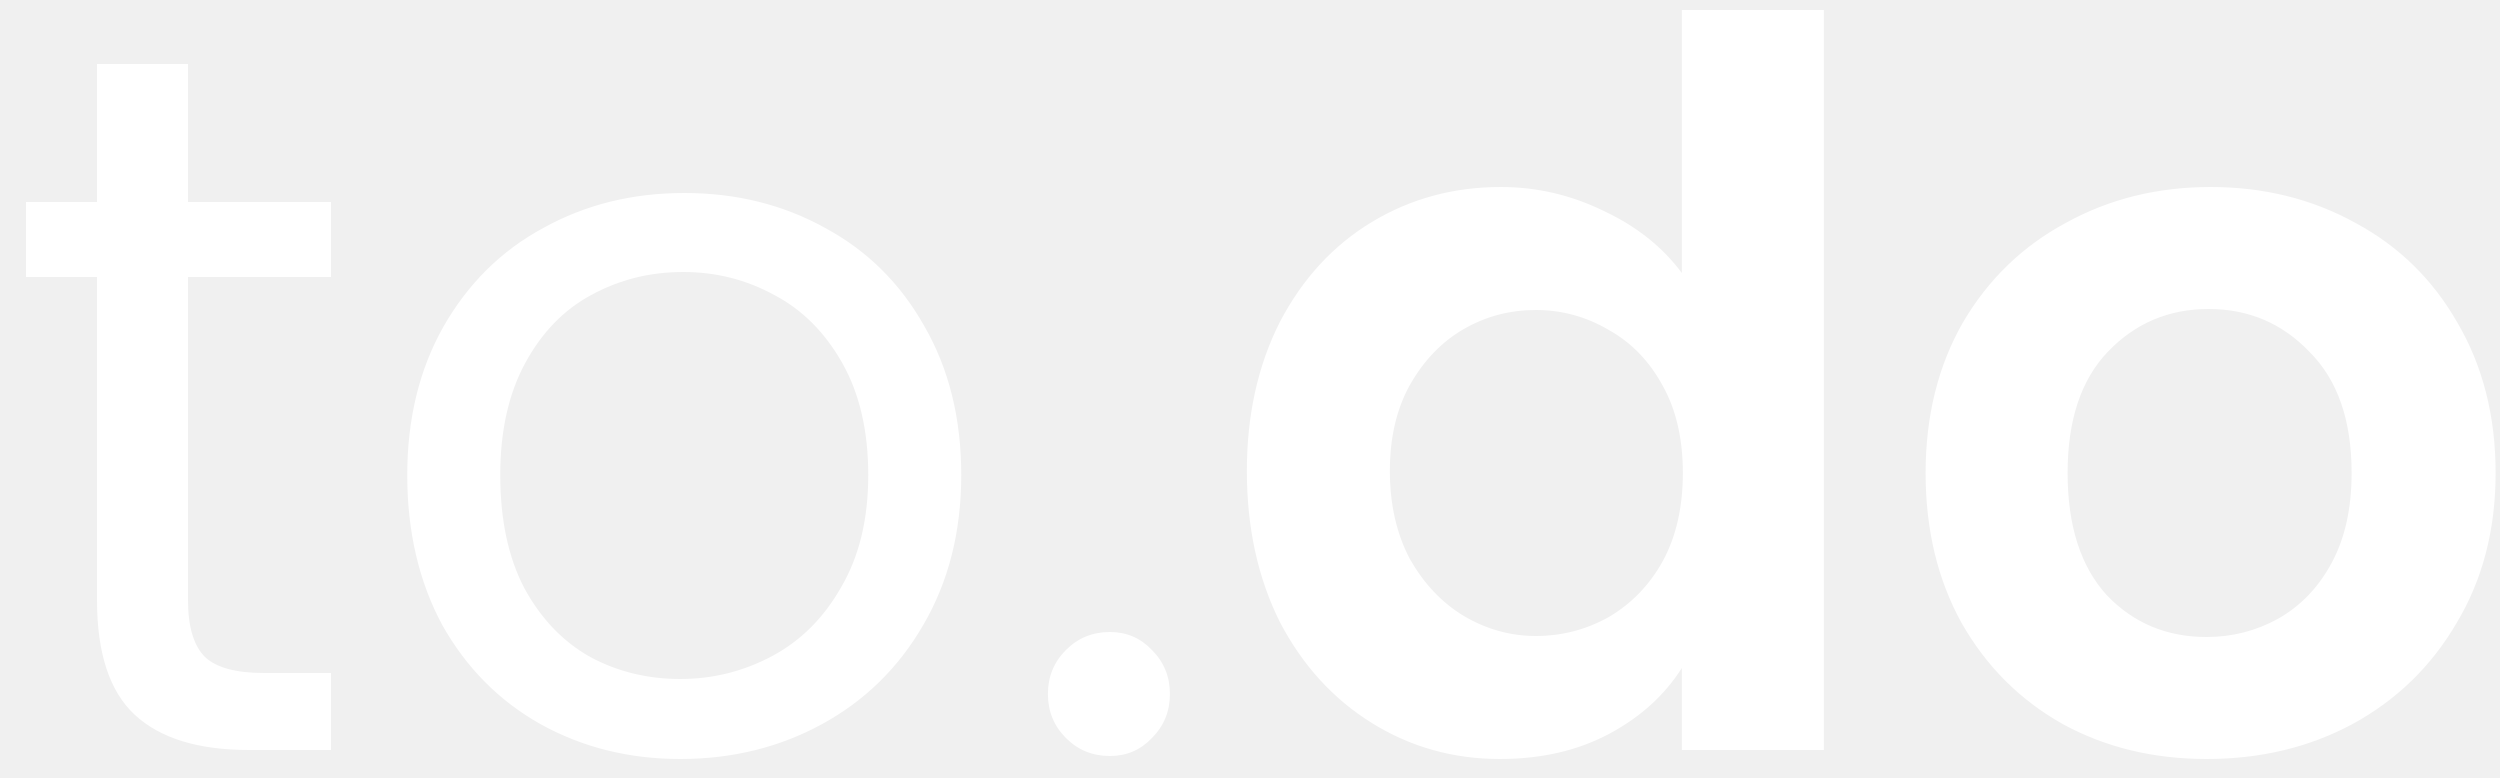
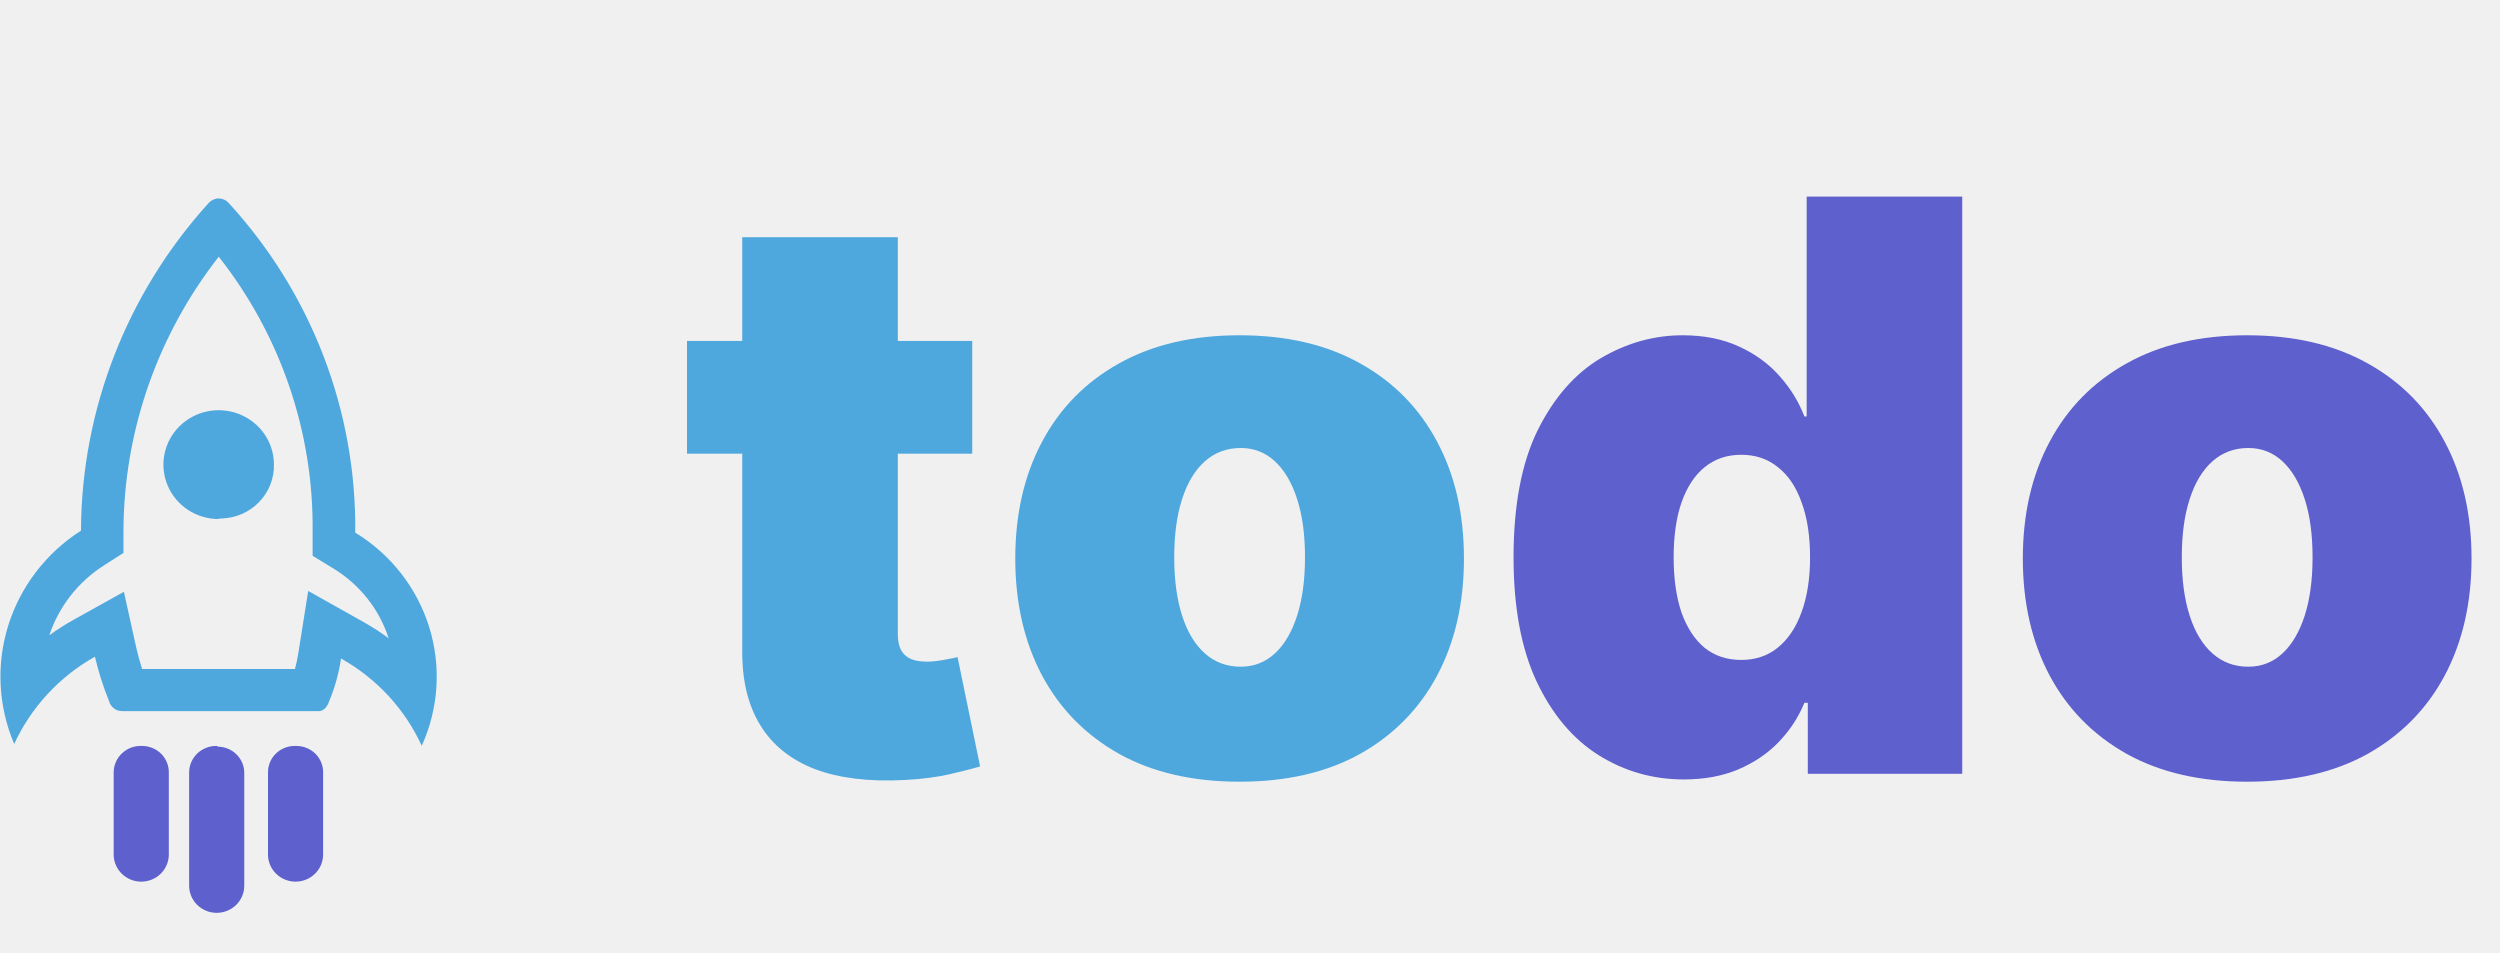
- <svg xmlns="http://www.w3.org/2000/svg" width="90" height="28" viewBox="0 0 90 28" fill="none">
-   <path d="M6.768 9.972V21.6C6.768 22.56 6.972 23.244 7.38 23.652C7.788 24.036 8.496 24.228 9.504 24.228H11.916V27H8.964C7.14 27 5.772 26.58 4.86 25.74C3.948 24.9 3.492 23.52 3.492 21.6V9.972H0.936V7.272H3.492V2.304H6.768V7.272H11.916V9.972H6.768ZM24.489 27.324C22.641 27.324 20.961 26.904 19.449 26.064C17.961 25.224 16.785 24.036 15.921 22.5C15.081 20.94 14.661 19.14 14.661 17.1C14.661 15.084 15.093 13.308 15.957 11.772C16.845 10.212 18.045 9.024 19.557 8.208C21.069 7.368 22.761 6.948 24.633 6.948C26.505 6.948 28.197 7.368 29.709 8.208C31.221 9.024 32.409 10.2 33.273 11.736C34.161 13.272 34.605 15.06 34.605 17.1C34.605 19.14 34.149 20.94 33.237 22.5C32.349 24.036 31.137 25.224 29.601 26.064C28.065 26.904 26.361 27.324 24.489 27.324ZM24.489 24.444C25.665 24.444 26.769 24.168 27.801 23.616C28.833 23.064 29.661 22.236 30.285 21.132C30.933 20.028 31.257 18.684 31.257 17.1C31.257 15.516 30.945 14.172 30.321 13.068C29.697 11.964 28.881 11.148 27.873 10.62C26.865 10.068 25.773 9.792 24.597 9.792C23.397 9.792 22.293 10.068 21.285 10.62C20.301 11.148 19.509 11.964 18.909 13.068C18.309 14.172 18.009 15.516 18.009 17.1C18.009 18.708 18.297 20.064 18.873 21.168C19.473 22.272 20.265 23.1 21.249 23.652C22.233 24.18 23.313 24.444 24.489 24.444ZM39.957 27.216C39.333 27.216 38.805 27 38.373 26.568C37.941 26.136 37.725 25.608 37.725 24.984C37.725 24.36 37.941 23.832 38.373 23.4C38.805 22.968 39.333 22.752 39.957 22.752C40.557 22.752 41.061 22.968 41.469 23.4C41.901 23.832 42.117 24.36 42.117 24.984C42.117 25.608 41.901 26.136 41.469 26.568C41.061 27 40.557 27.216 39.957 27.216ZM44.887 16.956C44.887 14.94 45.283 13.152 46.075 11.592C46.891 10.032 47.995 8.832 49.387 7.992C50.779 7.152 52.327 6.732 54.031 6.732C55.327 6.732 56.563 7.02 57.739 7.596C58.915 8.148 59.851 8.892 60.547 9.828V0.36H65.659V27H60.547V24.048C59.923 25.032 59.047 25.824 57.919 26.424C56.791 27.024 55.483 27.324 53.995 27.324C52.315 27.324 50.779 26.892 49.387 26.028C47.995 25.164 46.891 23.952 46.075 22.392C45.283 20.808 44.887 18.996 44.887 16.956ZM60.583 17.028C60.583 15.804 60.343 14.76 59.863 13.896C59.383 13.008 58.735 12.336 57.919 11.88C57.103 11.4 56.227 11.16 55.291 11.16C54.355 11.16 53.491 11.388 52.699 11.844C51.907 12.3 51.259 12.972 50.755 13.86C50.275 14.724 50.035 15.756 50.035 16.956C50.035 18.156 50.275 19.212 50.755 20.124C51.259 21.012 51.907 21.696 52.699 22.176C53.515 22.656 54.379 22.896 55.291 22.896C56.227 22.896 57.103 22.668 57.919 22.212C58.735 21.732 59.383 21.06 59.863 20.196C60.343 19.308 60.583 18.252 60.583 17.028ZM79.438 27.324C77.518 27.324 75.79 26.904 74.254 26.064C72.718 25.2 71.506 23.988 70.618 22.428C69.754 20.868 69.322 19.068 69.322 17.028C69.322 14.988 69.766 13.188 70.654 11.628C71.566 10.068 72.802 8.868 74.362 8.028C75.922 7.164 77.662 6.732 79.582 6.732C81.502 6.732 83.242 7.164 84.802 8.028C86.362 8.868 87.586 10.068 88.474 11.628C89.386 13.188 89.842 14.988 89.842 17.028C89.842 19.068 89.374 20.868 88.438 22.428C87.526 23.988 86.278 25.2 84.694 26.064C83.134 26.904 81.382 27.324 79.438 27.324ZM79.438 22.932C80.35 22.932 81.202 22.716 81.994 22.284C82.81 21.828 83.458 21.156 83.938 20.268C84.418 19.38 84.658 18.3 84.658 17.028C84.658 15.132 84.154 13.68 83.146 12.672C82.162 11.64 80.95 11.124 79.51 11.124C78.07 11.124 76.858 11.64 75.874 12.672C74.914 13.68 74.434 15.132 74.434 17.028C74.434 18.924 74.902 20.388 75.838 21.42C76.798 22.428 77.998 22.932 79.438 22.932Z" fill="white" />
+ <svg xmlns="http://www.w3.org/2000/svg" width="126" height="48" viewBox="0 0 126 48" fill="none">
+   <path d="M49 17.182V22.864H34.625V17.182H49ZM37.409 11.954H45.25V31.983C45.25 32.286 45.302 32.542 45.406 32.75C45.51 32.949 45.671 33.1 45.889 33.205C46.107 33.299 46.386 33.347 46.727 33.347C46.964 33.347 47.239 33.318 47.551 33.261C47.873 33.205 48.11 33.157 48.261 33.119L49.398 38.631C49.047 38.735 48.545 38.863 47.892 39.014C47.248 39.166 46.481 39.265 45.591 39.312C43.792 39.407 42.281 39.222 41.06 38.758C39.838 38.285 38.919 37.542 38.304 36.528C37.688 35.515 37.39 34.246 37.409 32.722V11.954ZM62.477 39.398C60.109 39.398 58.083 38.929 56.397 37.992C54.711 37.044 53.419 35.728 52.519 34.043C51.62 32.347 51.17 30.383 51.17 28.148C51.17 25.913 51.62 23.953 52.519 22.267C53.419 20.572 54.711 19.256 56.397 18.318C58.083 17.371 60.109 16.898 62.477 16.898C64.844 16.898 66.871 17.371 68.556 18.318C70.242 19.256 71.534 20.572 72.434 22.267C73.334 23.953 73.783 25.913 73.783 28.148C73.783 30.383 73.334 32.347 72.434 34.043C71.534 35.728 70.242 37.044 68.556 37.992C66.871 38.929 64.844 39.398 62.477 39.398ZM62.533 33.602C63.196 33.602 63.769 33.38 64.252 32.935C64.735 32.49 65.109 31.855 65.374 31.031C65.639 30.207 65.772 29.227 65.772 28.091C65.772 26.945 65.639 25.965 65.374 25.151C65.109 24.327 64.735 23.692 64.252 23.247C63.769 22.802 63.196 22.579 62.533 22.579C61.833 22.579 61.231 22.802 60.729 23.247C60.227 23.692 59.844 24.327 59.579 25.151C59.314 25.965 59.181 26.945 59.181 28.091C59.181 29.227 59.314 30.207 59.579 31.031C59.844 31.855 60.227 32.49 60.729 32.935C61.231 33.38 61.833 33.602 62.533 33.602Z" fill="#4EA8DE" />
+   <path d="M84.863 39.284C83.31 39.284 81.88 38.877 80.573 38.062C79.276 37.248 78.234 36.012 77.448 34.355C76.672 32.698 76.283 30.61 76.283 28.091C76.283 25.458 76.691 23.318 77.505 21.671C78.329 20.023 79.389 18.815 80.687 18.048C81.994 17.281 83.367 16.898 84.806 16.898C85.886 16.898 86.833 17.087 87.647 17.466C88.461 17.835 89.143 18.332 89.692 18.957C90.242 19.573 90.658 20.25 90.942 20.989H91.056V9.909H98.897V39H91.113V35.42H90.942C90.639 36.159 90.204 36.822 89.636 37.409C89.077 37.987 88.395 38.446 87.59 38.787C86.795 39.118 85.886 39.284 84.863 39.284ZM87.761 33.261C88.48 33.261 89.096 33.053 89.607 32.636C90.128 32.21 90.526 31.614 90.8 30.847C91.085 30.07 91.227 29.151 91.227 28.091C91.227 27.011 91.085 26.088 90.8 25.321C90.526 24.544 90.128 23.953 89.607 23.546C89.096 23.129 88.48 22.921 87.761 22.921C87.041 22.921 86.425 23.129 85.914 23.546C85.412 23.953 85.024 24.544 84.749 25.321C84.484 26.088 84.352 27.011 84.352 28.091C84.352 29.171 84.484 30.099 84.749 30.875C85.024 31.642 85.412 32.234 85.914 32.651C86.425 33.058 87.041 33.261 87.761 33.261ZM113.258 39.398C110.89 39.398 108.864 38.929 107.178 37.992C105.493 37.044 104.2 35.728 103.3 34.043C102.401 32.347 101.951 30.383 101.951 28.148C101.951 25.913 102.401 23.953 103.3 22.267C104.2 20.572 105.493 19.256 107.178 18.318C108.864 17.371 110.89 16.898 113.258 16.898C115.625 16.898 117.652 17.371 119.337 18.318C121.023 19.256 122.316 20.572 123.215 22.267C124.115 23.953 124.565 25.913 124.565 28.148C124.565 30.383 124.115 32.347 123.215 34.043C122.316 35.728 121.023 37.044 119.337 37.992C117.652 38.929 115.625 39.398 113.258 39.398ZM113.315 33.602C113.978 33.602 114.55 33.38 115.033 32.935C115.516 32.49 115.89 31.855 116.156 31.031C116.421 30.207 116.553 29.227 116.553 28.091C116.553 26.945 116.421 25.965 116.156 25.151C115.89 24.327 115.516 23.692 115.033 23.247C114.55 22.802 113.978 22.579 113.315 22.579C112.614 22.579 112.013 22.802 111.511 23.247C111.009 23.692 110.625 24.327 110.36 25.151C110.095 25.965 109.962 26.945 109.962 28.091C109.962 29.227 110.095 30.207 110.36 31.031C110.625 31.855 111.009 32.49 111.511 32.935C112.013 33.38 112.614 33.602 113.315 33.602Z" fill="#5E60CE" />
+   <g clip-path="url(#clip0_43_109)">
+     <path d="M11.021 12.933C14.147 16.901 15.816 21.794 15.755 26.816V28.014L16.787 28.642C18.119 29.448 19.113 30.699 19.587 32.167C19.171 31.86 18.735 31.58 18.283 31.328L15.533 29.784L15.039 32.9C14.996 33.175 14.939 33.449 14.867 33.718H7.162C7.047 33.365 6.954 33.013 6.868 32.646L6.245 29.826L3.71 31.236C3.286 31.473 2.877 31.734 2.485 32.019C2.968 30.568 3.941 29.324 5.242 28.494L6.223 27.866V26.752C6.241 21.751 7.93 16.895 11.029 12.933H11.021ZM11.029 10C10.868 10 10.713 10.058 10.592 10.162L10.527 10.219C6.398 14.766 4.105 20.645 4.082 26.745C2.33 27.864 1.033 29.554 0.417 31.52C-0.198 33.485 -0.092 35.601 0.716 37.497C1.568 35.645 2.991 34.106 4.784 33.097C4.964 33.864 5.203 34.616 5.5 35.347C5.538 35.487 5.621 35.611 5.738 35.701C5.854 35.79 5.997 35.839 6.145 35.84H16.085C16.285 35.84 16.486 35.65 16.586 35.354C16.876 34.659 17.078 33.932 17.188 33.189C18.984 34.193 20.408 35.734 21.255 37.589C22.112 35.702 22.245 33.573 21.629 31.597C21.012 29.621 19.689 27.932 17.904 26.844C17.974 20.708 15.694 14.772 11.516 10.219C11.454 10.15 11.377 10.095 11.292 10.058C11.207 10.02 11.115 10 11.021 10H11.029Z" fill="#4EA8DE" />
+     <path d="M11.022 26.16C10.472 26.16 9.934 26 9.476 25.699C9.018 25.399 8.661 24.971 8.45 24.472C8.238 23.972 8.182 23.421 8.288 22.89C8.394 22.358 8.657 21.87 9.044 21.485C9.432 21.101 9.926 20.838 10.465 20.73C11.004 20.622 11.563 20.673 12.073 20.877C12.582 21.082 13.019 21.43 13.328 21.878C13.636 22.326 13.803 22.855 13.807 23.396C13.816 23.747 13.754 24.096 13.626 24.424C13.497 24.751 13.304 25.05 13.058 25.304C12.812 25.558 12.518 25.762 12.191 25.904C11.865 26.046 11.514 26.123 11.158 26.132C11.113 26.139 11.067 26.139 11.022 26.132V26.16Z" fill="#4EA8DE" />
+     <path d="M14.896 37.596C14.717 37.59 14.538 37.62 14.371 37.683C14.203 37.746 14.05 37.842 13.921 37.964C13.792 38.086 13.688 38.232 13.617 38.394C13.546 38.556 13.508 38.731 13.507 38.907V43.067C13.507 43.43 13.653 43.778 13.914 44.034C14.174 44.291 14.527 44.435 14.896 44.435C15.264 44.435 15.618 44.291 15.878 44.034C16.139 43.778 16.285 43.43 16.285 43.067V38.964C16.291 38.788 16.261 38.613 16.197 38.448C16.134 38.284 16.037 38.134 15.914 38.006C15.791 37.879 15.643 37.777 15.479 37.707C15.315 37.636 15.139 37.599 14.96 37.596H14.896Z" fill="#5E60CE" />
+     <path d="M7.162 37.596C6.979 37.586 6.797 37.613 6.625 37.674C6.454 37.736 6.297 37.83 6.163 37.953C6.029 38.075 5.922 38.222 5.848 38.386C5.773 38.55 5.733 38.727 5.729 38.907V43.067C5.729 43.43 5.876 43.778 6.136 44.034C6.397 44.291 6.75 44.435 7.119 44.435C7.487 44.435 7.84 44.291 8.101 44.034C8.362 43.778 8.508 43.43 8.508 43.067V38.964C8.514 38.788 8.484 38.613 8.42 38.448C8.356 38.284 8.26 38.134 8.137 38.006C8.013 37.879 7.865 37.777 7.702 37.707C7.538 37.636 7.362 37.599 7.183 37.596H7.162Z" fill="#5E60CE" />
+     <path d="M10.921 37.596C10.743 37.592 10.565 37.623 10.398 37.687C10.232 37.751 10.08 37.846 9.951 37.968C9.822 38.09 9.718 38.236 9.646 38.397C9.575 38.558 9.536 38.731 9.532 38.907V44.639C9.532 45.002 9.678 45.35 9.939 45.606C10.2 45.863 10.553 46.007 10.921 46.007C11.29 46.007 11.643 45.863 11.904 45.606C12.164 45.35 12.311 45.002 12.311 44.639V38.999C12.316 38.823 12.287 38.648 12.223 38.483C12.159 38.319 12.063 38.169 11.939 38.042C11.816 37.914 11.668 37.812 11.505 37.742C11.341 37.671 11.164 37.634 10.986 37.631L10.921 37.596Z" fill="#5E60CE" />
+   </g>
+   <defs>
+     <clipPath id="clip0_43_109">
+       <rect width="22" height="36" fill="white" transform="translate(0 10)" />
+     </clipPath>
+   </defs>
</svg>
